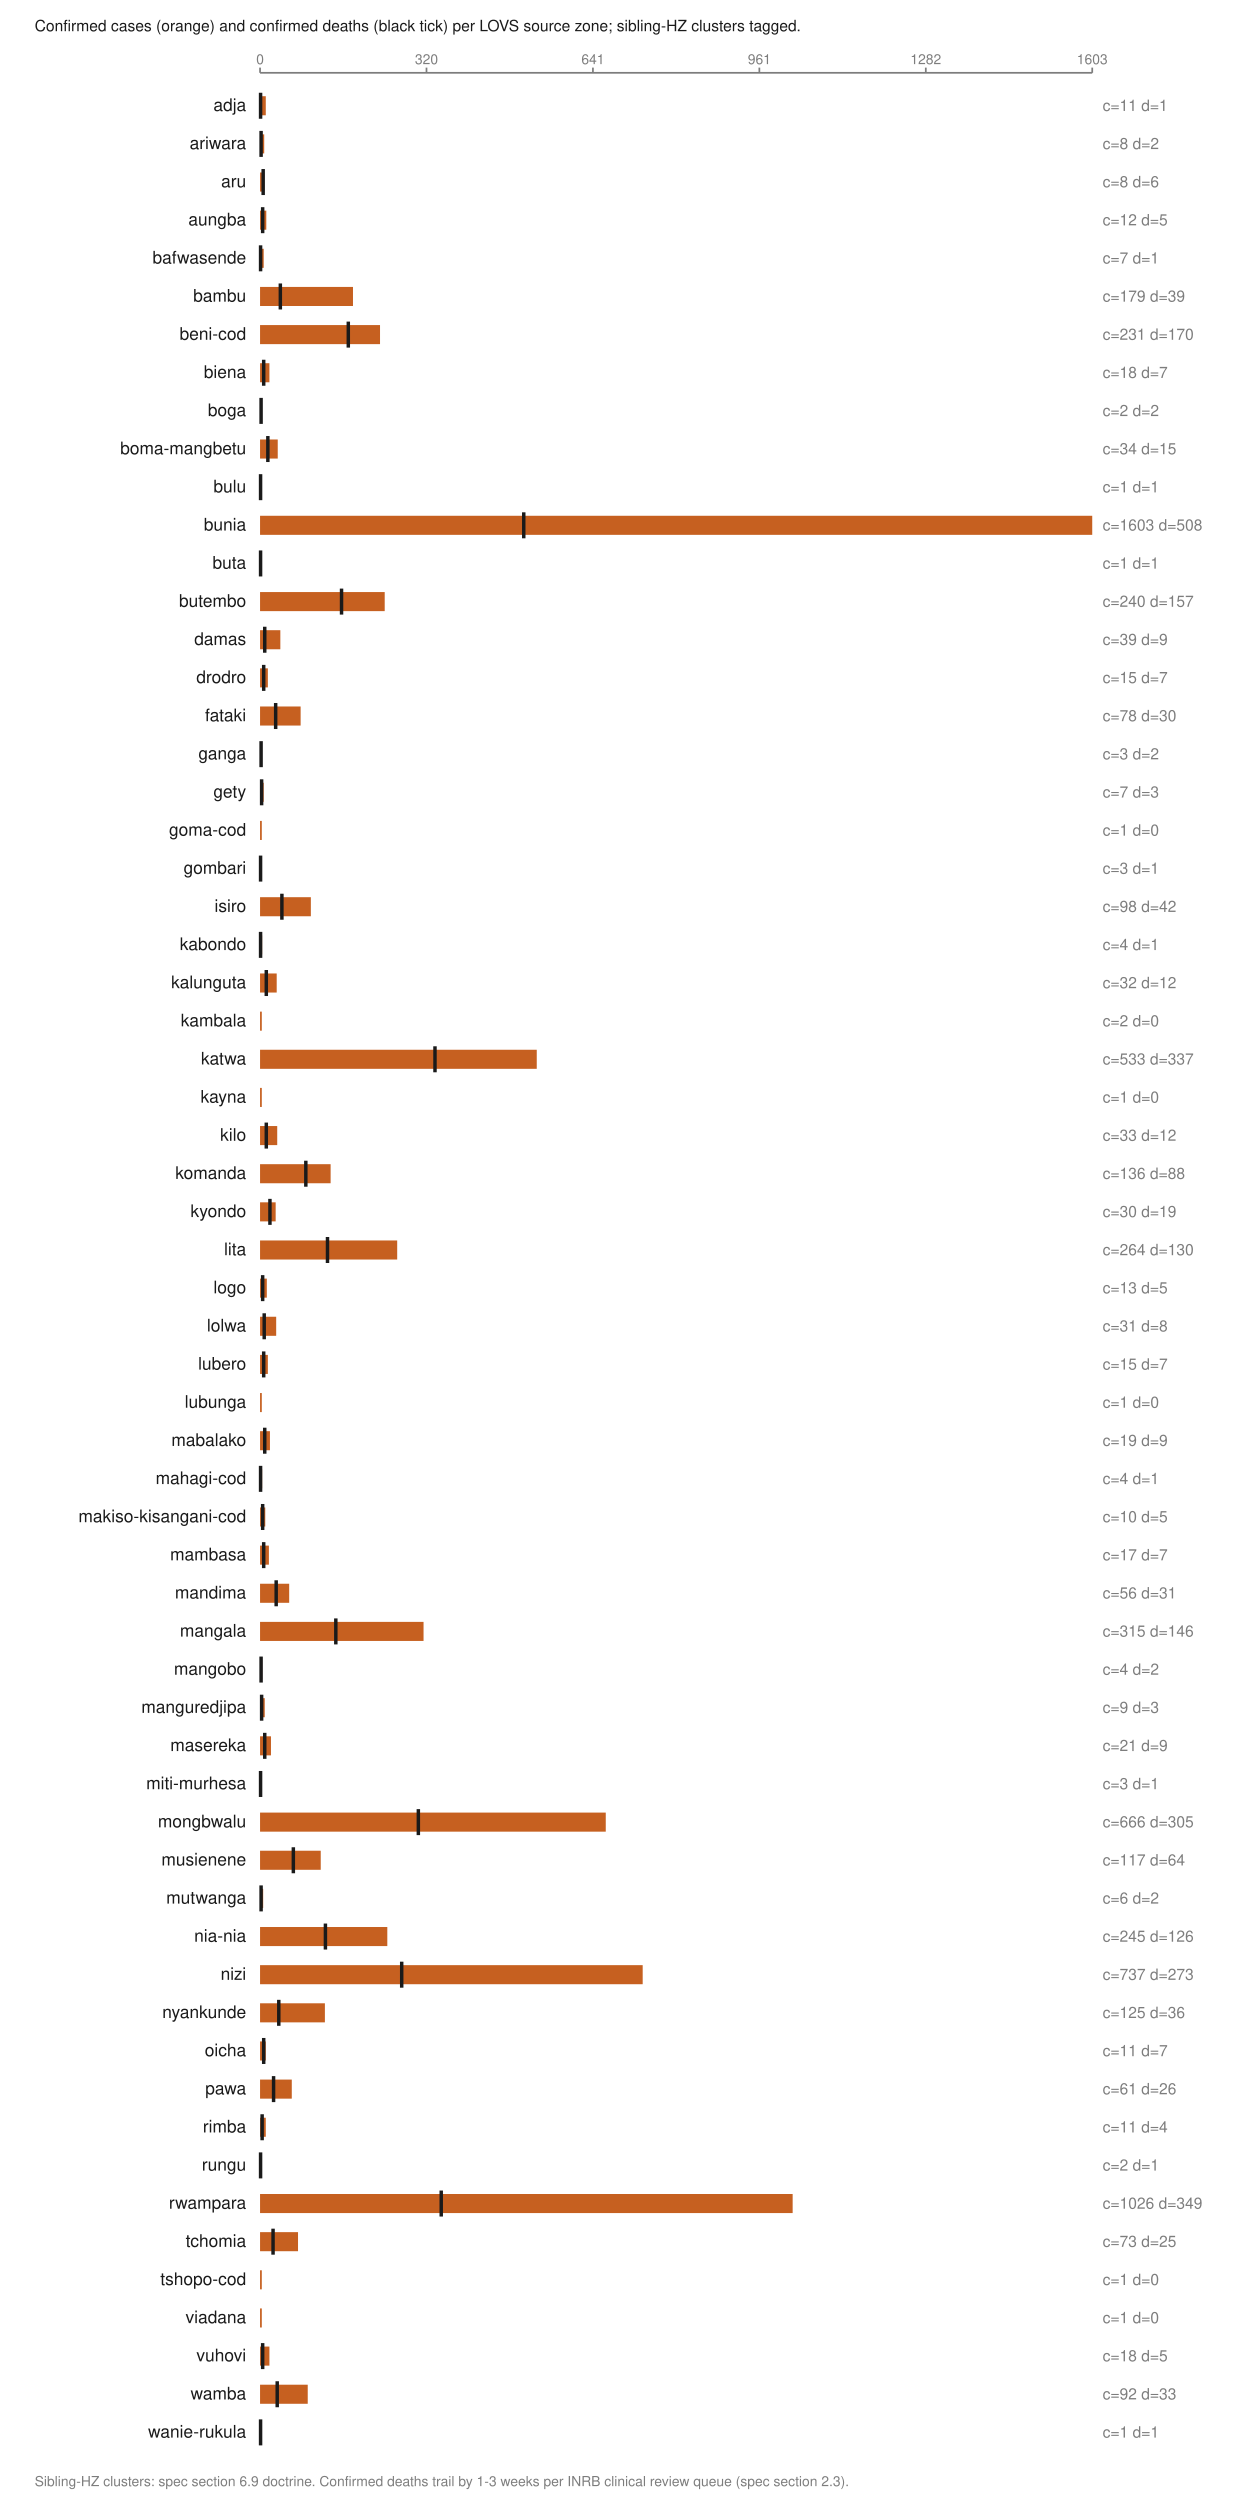
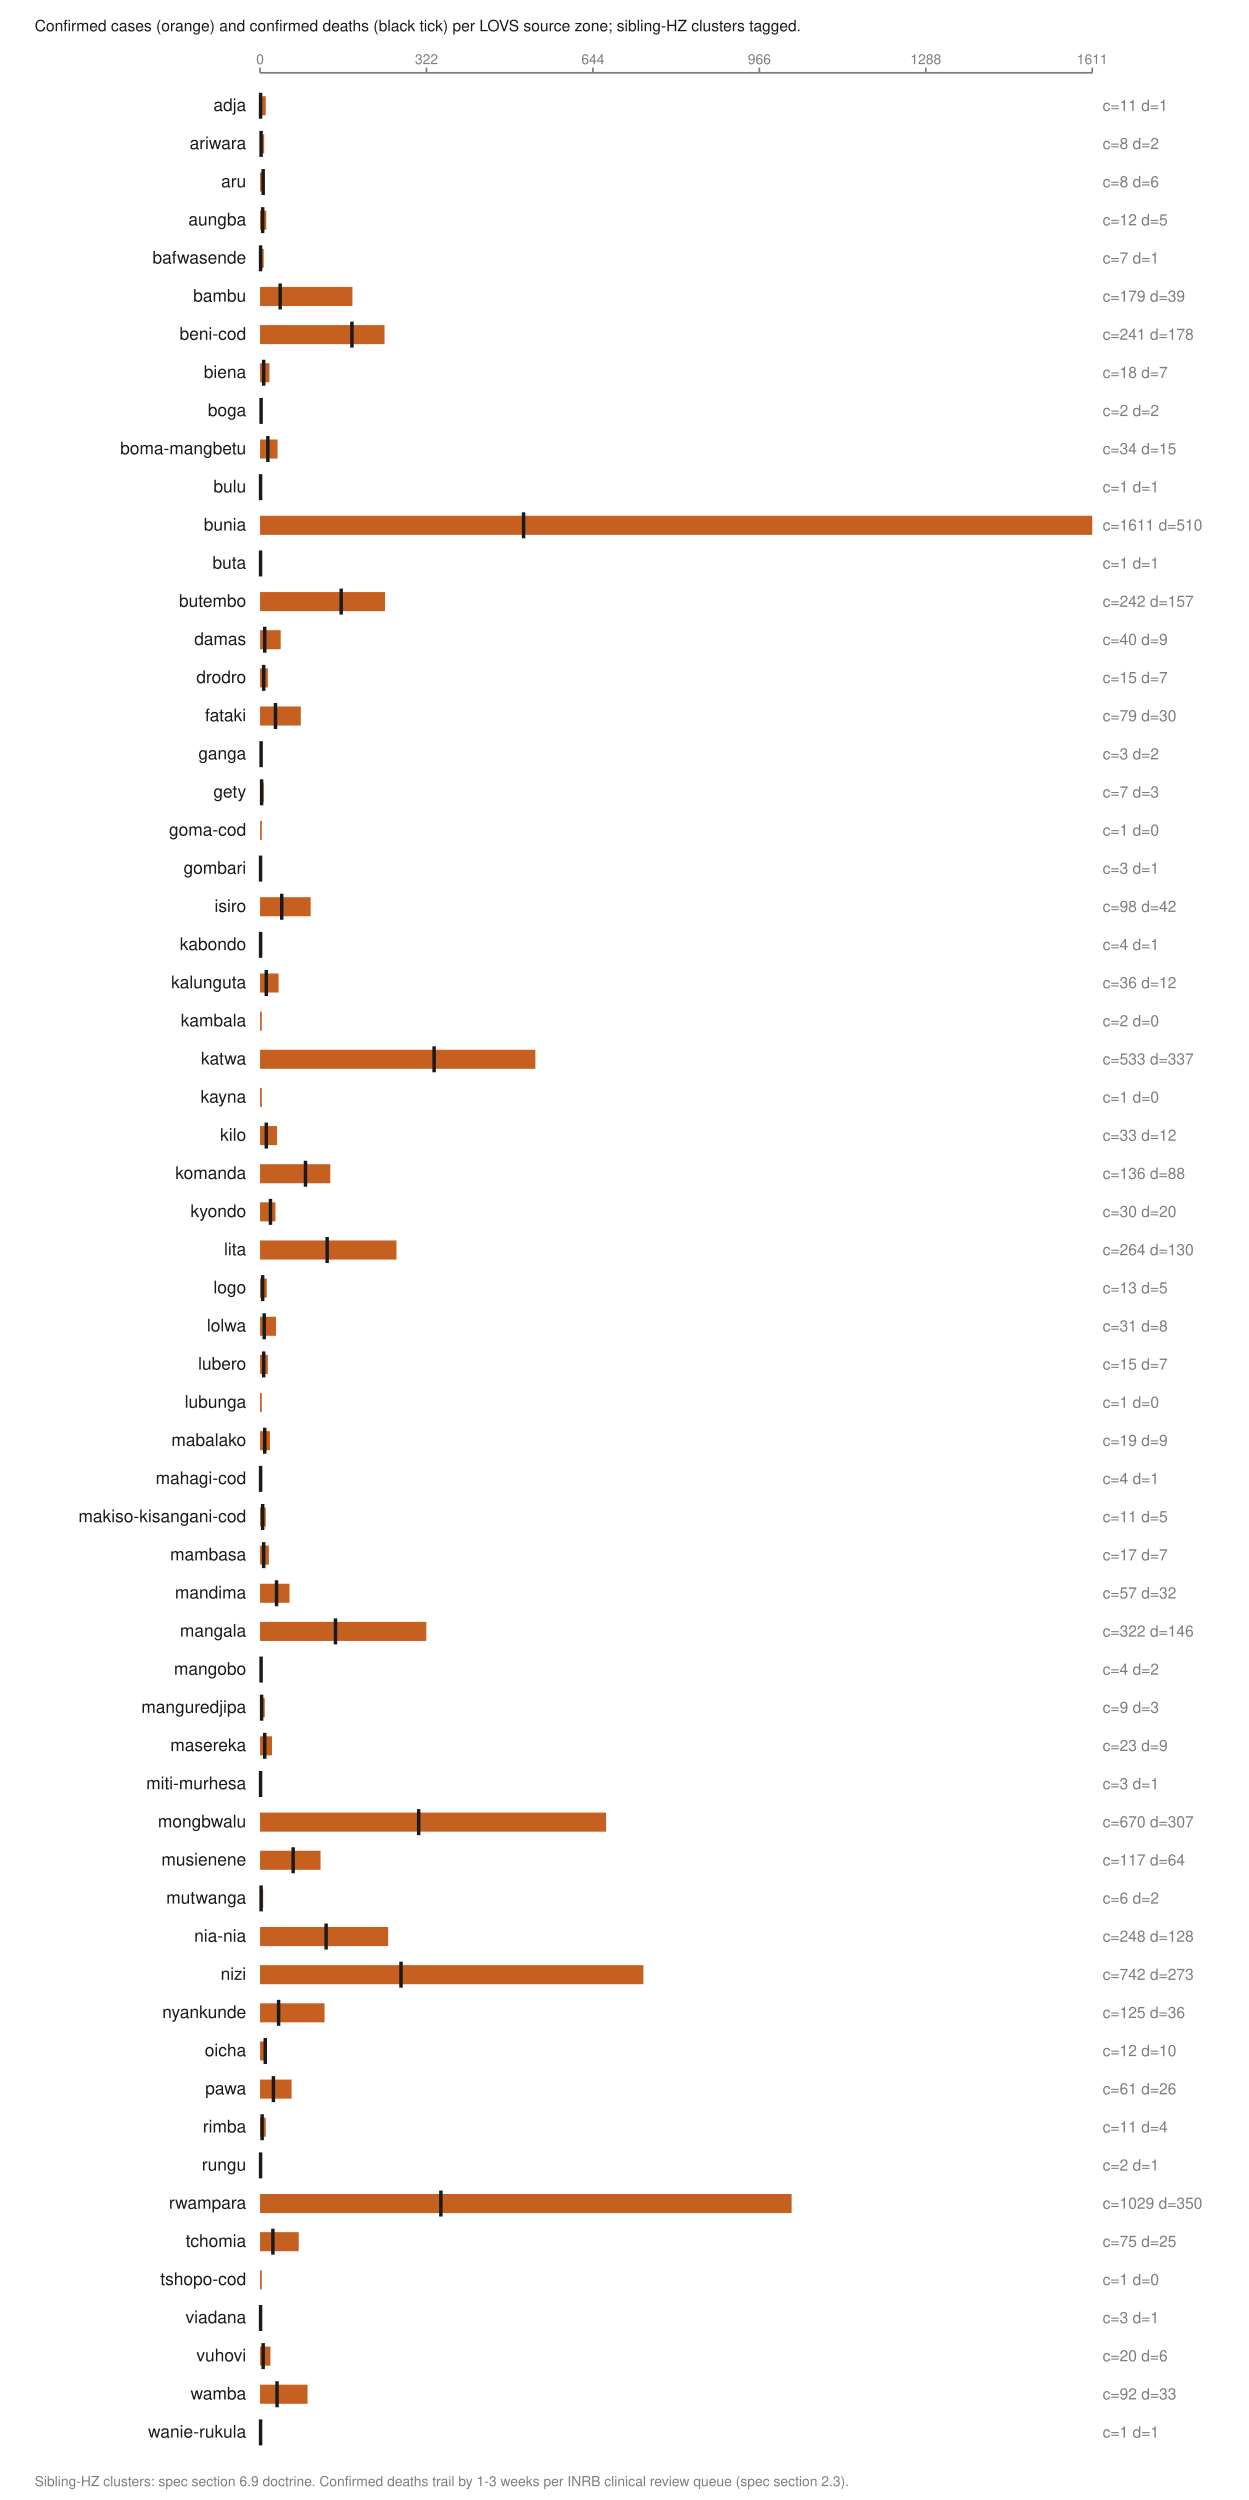
<svg xmlns="http://www.w3.org/2000/svg" viewBox="0 0 720 1442" width="720" height="1442" role="img" aria-labelledby="t">
  <text x="20.0" y="18.0" font-family="Helvetica,Arial,sans-serif" font-size="9" fill="#1a1a1a" font-weight="normal" text-anchor="start">Confirmed cases (orange) and confirmed deaths (black tick) per LOVS source zone; sibling-HZ clusters tagged.</text>
  <line x1="150.0" y1="42.0" x2="630.0" y2="42.0" stroke="#7d7d7d" stroke-width="1" />
  <line x1="150.0" y1="39.0" x2="150.0" y2="42.0" stroke="#7d7d7d" stroke-width="1" />
  <text x="150.0" y="37.0" font-family="Helvetica,Arial,sans-serif" font-size="8" fill="#7d7d7d" font-weight="normal" text-anchor="middle">0</text>
  <line x1="246.0" y1="39.0" x2="246.0" y2="42.0" stroke="#7d7d7d" stroke-width="1" />
-   <text x="246.0" y="37.0" font-family="Helvetica,Arial,sans-serif" font-size="8" fill="#7d7d7d" font-weight="normal" text-anchor="middle">320</text>
+   <text x="246.0" y="37.0" font-family="Helvetica,Arial,sans-serif" font-size="8" fill="#7d7d7d" font-weight="normal" text-anchor="middle">322</text>
  <line x1="342.0" y1="39.0" x2="342.0" y2="42.0" stroke="#7d7d7d" stroke-width="1" />
-   <text x="342.0" y="37.0" font-family="Helvetica,Arial,sans-serif" font-size="8" fill="#7d7d7d" font-weight="normal" text-anchor="middle">641</text>
+   <text x="342.0" y="37.0" font-family="Helvetica,Arial,sans-serif" font-size="8" fill="#7d7d7d" font-weight="normal" text-anchor="middle">644</text>
  <line x1="438.0" y1="39.0" x2="438.0" y2="42.0" stroke="#7d7d7d" stroke-width="1" />
-   <text x="438.0" y="37.0" font-family="Helvetica,Arial,sans-serif" font-size="8" fill="#7d7d7d" font-weight="normal" text-anchor="middle">961</text>
+   <text x="438.0" y="37.0" font-family="Helvetica,Arial,sans-serif" font-size="8" fill="#7d7d7d" font-weight="normal" text-anchor="middle">966</text>
  <line x1="534.0" y1="39.0" x2="534.0" y2="42.0" stroke="#7d7d7d" stroke-width="1" />
-   <text x="534.0" y="37.0" font-family="Helvetica,Arial,sans-serif" font-size="8" fill="#7d7d7d" font-weight="normal" text-anchor="middle">1282</text>
+   <text x="534.0" y="37.0" font-family="Helvetica,Arial,sans-serif" font-size="8" fill="#7d7d7d" font-weight="normal" text-anchor="middle">1288</text>
  <line x1="630.0" y1="39.0" x2="630.0" y2="42.0" stroke="#7d7d7d" stroke-width="1" />
-   <text x="630.0" y="37.0" font-family="Helvetica,Arial,sans-serif" font-size="8" fill="#7d7d7d" font-weight="normal" text-anchor="middle">1603</text>
+   <text x="630.0" y="37.0" font-family="Helvetica,Arial,sans-serif" font-size="8" fill="#7d7d7d" font-weight="normal" text-anchor="middle">1611</text>
  <text x="142.0" y="64.0" font-family="Helvetica,Arial,sans-serif" font-size="10" fill="#1a1a1a" font-weight="normal" text-anchor="end">adja</text>
  <rect x="150.0" y="55.5" width="3.3" height="11.0" fill="#c66020" />
  <line x1="150.3" y1="53.5" x2="150.3" y2="68.5" stroke="#1a1a1a" stroke-width="2" />
  <text x="636.0" y="64.0" font-family="Helvetica,Arial,sans-serif" font-size="9" fill="#7d7d7d" font-weight="normal" text-anchor="start">c=11 d=1</text>
  <text x="142.0" y="86.0" font-family="Helvetica,Arial,sans-serif" font-size="10" fill="#1a1a1a" font-weight="normal" text-anchor="end">ariwara</text>
  <rect x="150.0" y="77.5" width="2.4" height="11.0" fill="#c66020" />
  <line x1="150.6" y1="75.5" x2="150.6" y2="90.5" stroke="#1a1a1a" stroke-width="2" />
  <text x="636.0" y="86.0" font-family="Helvetica,Arial,sans-serif" font-size="9" fill="#7d7d7d" font-weight="normal" text-anchor="start">c=8 d=2</text>
  <text x="142.0" y="108.0" font-family="Helvetica,Arial,sans-serif" font-size="10" fill="#1a1a1a" font-weight="normal" text-anchor="end">aru</text>
  <rect x="150.0" y="99.5" width="2.4" height="11.0" fill="#c66020" />
  <line x1="151.8" y1="97.5" x2="151.8" y2="112.5" stroke="#1a1a1a" stroke-width="2" />
  <text x="636.0" y="108.0" font-family="Helvetica,Arial,sans-serif" font-size="9" fill="#7d7d7d" font-weight="normal" text-anchor="start">c=8 d=6</text>
  <text x="142.0" y="130.0" font-family="Helvetica,Arial,sans-serif" font-size="10" fill="#1a1a1a" font-weight="normal" text-anchor="end">aungba</text>
  <rect x="150.0" y="121.5" width="3.6" height="11.0" fill="#c66020" />
  <line x1="151.5" y1="119.5" x2="151.5" y2="134.5" stroke="#1a1a1a" stroke-width="2" />
  <text x="636.0" y="130.0" font-family="Helvetica,Arial,sans-serif" font-size="9" fill="#7d7d7d" font-weight="normal" text-anchor="start">c=12 d=5</text>
  <text x="142.0" y="152.0" font-family="Helvetica,Arial,sans-serif" font-size="10" fill="#1a1a1a" font-weight="normal" text-anchor="end">bafwasende</text>
  <rect x="150.0" y="143.5" width="2.1" height="11.0" fill="#c66020" />
  <line x1="150.3" y1="141.5" x2="150.3" y2="156.5" stroke="#1a1a1a" stroke-width="2" />
  <text x="636.0" y="152.0" font-family="Helvetica,Arial,sans-serif" font-size="9" fill="#7d7d7d" font-weight="normal" text-anchor="start">c=7 d=1</text>
  <text x="142.0" y="174.0" font-family="Helvetica,Arial,sans-serif" font-size="10" fill="#1a1a1a" font-weight="normal" text-anchor="end">bambu</text>
-   <rect x="150.0" y="165.5" width="53.6" height="11.0" fill="#c66020" />
-   <line x1="161.7" y1="163.5" x2="161.7" y2="178.5" stroke="#1a1a1a" stroke-width="2" />
+   <rect x="150.0" y="165.5" width="53.3" height="11.0" fill="#c66020" />
+   <line x1="161.6" y1="163.5" x2="161.6" y2="178.5" stroke="#1a1a1a" stroke-width="2" />
  <text x="636.0" y="174.0" font-family="Helvetica,Arial,sans-serif" font-size="9" fill="#7d7d7d" font-weight="normal" text-anchor="start">c=179 d=39</text>
  <text x="142.0" y="196.0" font-family="Helvetica,Arial,sans-serif" font-size="10" fill="#1a1a1a" font-weight="normal" text-anchor="end">beni-cod</text>
-   <rect x="150.0" y="187.5" width="69.2" height="11.0" fill="#c66020" />
-   <line x1="200.9" y1="185.5" x2="200.9" y2="200.5" stroke="#1a1a1a" stroke-width="2" />
-   <text x="636.0" y="196.0" font-family="Helvetica,Arial,sans-serif" font-size="9" fill="#7d7d7d" font-weight="normal" text-anchor="start">c=231 d=170</text>
+   <rect x="150.0" y="187.5" width="71.8" height="11.0" fill="#c66020" />
+   <line x1="203.0" y1="185.5" x2="203.0" y2="200.5" stroke="#1a1a1a" stroke-width="2" />
+   <text x="636.0" y="196.0" font-family="Helvetica,Arial,sans-serif" font-size="9" fill="#7d7d7d" font-weight="normal" text-anchor="start">c=241 d=178</text>
  <text x="142.0" y="218.0" font-family="Helvetica,Arial,sans-serif" font-size="10" fill="#1a1a1a" font-weight="normal" text-anchor="end">biena</text>
  <rect x="150.0" y="209.5" width="5.4" height="11.0" fill="#c66020" />
  <line x1="152.1" y1="207.5" x2="152.1" y2="222.5" stroke="#1a1a1a" stroke-width="2" />
  <text x="636.0" y="218.0" font-family="Helvetica,Arial,sans-serif" font-size="9" fill="#7d7d7d" font-weight="normal" text-anchor="start">c=18 d=7</text>
  <text x="142.0" y="240.0" font-family="Helvetica,Arial,sans-serif" font-size="10" fill="#1a1a1a" font-weight="normal" text-anchor="end">boga</text>
  <rect x="150.0" y="231.5" width="1.0" height="11.0" fill="#c66020" />
  <line x1="150.6" y1="229.5" x2="150.6" y2="244.5" stroke="#1a1a1a" stroke-width="2" />
  <text x="636.0" y="240.0" font-family="Helvetica,Arial,sans-serif" font-size="9" fill="#7d7d7d" font-weight="normal" text-anchor="start">c=2 d=2</text>
  <text x="142.0" y="262.0" font-family="Helvetica,Arial,sans-serif" font-size="10" fill="#1a1a1a" font-weight="normal" text-anchor="end">boma-mangbetu</text>
-   <rect x="150.0" y="253.5" width="10.2" height="11.0" fill="#c66020" />
+   <rect x="150.0" y="253.5" width="10.1" height="11.0" fill="#c66020" />
  <line x1="154.5" y1="251.5" x2="154.5" y2="266.5" stroke="#1a1a1a" stroke-width="2" />
  <text x="636.0" y="262.0" font-family="Helvetica,Arial,sans-serif" font-size="9" fill="#7d7d7d" font-weight="normal" text-anchor="start">c=34 d=15</text>
  <text x="142.0" y="284.0" font-family="Helvetica,Arial,sans-serif" font-size="10" fill="#1a1a1a" font-weight="normal" text-anchor="end">bulu</text>
  <rect x="150.0" y="275.5" width="1.0" height="11.0" fill="#c66020" />
  <line x1="150.3" y1="273.5" x2="150.3" y2="288.5" stroke="#1a1a1a" stroke-width="2" />
  <text x="636.0" y="284.0" font-family="Helvetica,Arial,sans-serif" font-size="9" fill="#7d7d7d" font-weight="normal" text-anchor="start">c=1 d=1</text>
  <text x="142.0" y="306.0" font-family="Helvetica,Arial,sans-serif" font-size="10" fill="#1a1a1a" font-weight="normal" text-anchor="end">bunia</text>
  <rect x="150.0" y="297.5" width="480.0" height="11.0" fill="#c66020" />
-   <line x1="302.1" y1="295.5" x2="302.1" y2="310.5" stroke="#1a1a1a" stroke-width="2" />
-   <text x="636.0" y="306.0" font-family="Helvetica,Arial,sans-serif" font-size="9" fill="#7d7d7d" font-weight="normal" text-anchor="start">c=1603 d=508</text>
+   <line x1="302.0" y1="295.5" x2="302.0" y2="310.5" stroke="#1a1a1a" stroke-width="2" />
+   <text x="636.0" y="306.0" font-family="Helvetica,Arial,sans-serif" font-size="9" fill="#7d7d7d" font-weight="normal" text-anchor="start">c=1611 d=510</text>
  <text x="142.0" y="328.0" font-family="Helvetica,Arial,sans-serif" font-size="10" fill="#1a1a1a" font-weight="normal" text-anchor="end">buta</text>
  <rect x="150.0" y="319.5" width="1.0" height="11.0" fill="#c66020" />
  <line x1="150.3" y1="317.5" x2="150.3" y2="332.5" stroke="#1a1a1a" stroke-width="2" />
  <text x="636.0" y="328.0" font-family="Helvetica,Arial,sans-serif" font-size="9" fill="#7d7d7d" font-weight="normal" text-anchor="start">c=1 d=1</text>
  <text x="142.0" y="350.0" font-family="Helvetica,Arial,sans-serif" font-size="10" fill="#1a1a1a" font-weight="normal" text-anchor="end">butembo</text>
-   <rect x="150.0" y="341.5" width="71.9" height="11.0" fill="#c66020" />
-   <line x1="197.0" y1="339.5" x2="197.0" y2="354.5" stroke="#1a1a1a" stroke-width="2" />
-   <text x="636.0" y="350.0" font-family="Helvetica,Arial,sans-serif" font-size="9" fill="#7d7d7d" font-weight="normal" text-anchor="start">c=240 d=157</text>
+   <rect x="150.0" y="341.5" width="72.1" height="11.0" fill="#c66020" />
+   <line x1="196.8" y1="339.5" x2="196.8" y2="354.5" stroke="#1a1a1a" stroke-width="2" />
+   <text x="636.0" y="350.0" font-family="Helvetica,Arial,sans-serif" font-size="9" fill="#7d7d7d" font-weight="normal" text-anchor="start">c=242 d=157</text>
  <text x="142.0" y="372.0" font-family="Helvetica,Arial,sans-serif" font-size="10" fill="#1a1a1a" font-weight="normal" text-anchor="end">damas</text>
-   <rect x="150.0" y="363.5" width="11.7" height="11.0" fill="#c66020" />
+   <rect x="150.0" y="363.5" width="11.9" height="11.0" fill="#c66020" />
  <line x1="152.7" y1="361.5" x2="152.7" y2="376.5" stroke="#1a1a1a" stroke-width="2" />
-   <text x="636.0" y="372.0" font-family="Helvetica,Arial,sans-serif" font-size="9" fill="#7d7d7d" font-weight="normal" text-anchor="start">c=39 d=9</text>
+   <text x="636.0" y="372.0" font-family="Helvetica,Arial,sans-serif" font-size="9" fill="#7d7d7d" font-weight="normal" text-anchor="start">c=40 d=9</text>
  <text x="142.0" y="394.0" font-family="Helvetica,Arial,sans-serif" font-size="10" fill="#1a1a1a" font-weight="normal" text-anchor="end">drodro</text>
  <rect x="150.0" y="385.5" width="4.5" height="11.0" fill="#c66020" />
  <line x1="152.1" y1="383.5" x2="152.1" y2="398.5" stroke="#1a1a1a" stroke-width="2" />
  <text x="636.0" y="394.0" font-family="Helvetica,Arial,sans-serif" font-size="9" fill="#7d7d7d" font-weight="normal" text-anchor="start">c=15 d=7</text>
  <text x="142.0" y="416.0" font-family="Helvetica,Arial,sans-serif" font-size="10" fill="#1a1a1a" font-weight="normal" text-anchor="end">fataki</text>
-   <rect x="150.0" y="407.5" width="23.4" height="11.0" fill="#c66020" />
-   <line x1="159.0" y1="405.5" x2="159.0" y2="420.5" stroke="#1a1a1a" stroke-width="2" />
-   <text x="636.0" y="416.0" font-family="Helvetica,Arial,sans-serif" font-size="9" fill="#7d7d7d" font-weight="normal" text-anchor="start">c=78 d=30</text>
+   <rect x="150.0" y="407.5" width="23.5" height="11.0" fill="#c66020" />
+   <line x1="158.9" y1="405.5" x2="158.9" y2="420.5" stroke="#1a1a1a" stroke-width="2" />
+   <text x="636.0" y="416.0" font-family="Helvetica,Arial,sans-serif" font-size="9" fill="#7d7d7d" font-weight="normal" text-anchor="start">c=79 d=30</text>
  <text x="142.0" y="438.0" font-family="Helvetica,Arial,sans-serif" font-size="10" fill="#1a1a1a" font-weight="normal" text-anchor="end">ganga</text>
  <rect x="150.0" y="429.5" width="1.0" height="11.0" fill="#c66020" />
  <line x1="150.6" y1="427.5" x2="150.6" y2="442.5" stroke="#1a1a1a" stroke-width="2" />
  <text x="636.0" y="438.0" font-family="Helvetica,Arial,sans-serif" font-size="9" fill="#7d7d7d" font-weight="normal" text-anchor="start">c=3 d=2</text>
  <text x="142.0" y="460.0" font-family="Helvetica,Arial,sans-serif" font-size="10" fill="#1a1a1a" font-weight="normal" text-anchor="end">gety</text>
  <rect x="150.0" y="451.5" width="2.1" height="11.0" fill="#c66020" />
  <line x1="150.9" y1="449.5" x2="150.9" y2="464.5" stroke="#1a1a1a" stroke-width="2" />
  <text x="636.0" y="460.0" font-family="Helvetica,Arial,sans-serif" font-size="9" fill="#7d7d7d" font-weight="normal" text-anchor="start">c=7 d=3</text>
  <text x="142.0" y="482.0" font-family="Helvetica,Arial,sans-serif" font-size="10" fill="#1a1a1a" font-weight="normal" text-anchor="end">goma-cod</text>
  <rect x="150.0" y="473.5" width="1.0" height="11.0" fill="#c66020" />
  <text x="636.0" y="482.0" font-family="Helvetica,Arial,sans-serif" font-size="9" fill="#7d7d7d" font-weight="normal" text-anchor="start">c=1 d=0</text>
  <text x="142.0" y="504.0" font-family="Helvetica,Arial,sans-serif" font-size="10" fill="#1a1a1a" font-weight="normal" text-anchor="end">gombari</text>
  <rect x="150.0" y="495.5" width="1.0" height="11.0" fill="#c66020" />
  <line x1="150.3" y1="493.5" x2="150.3" y2="508.5" stroke="#1a1a1a" stroke-width="2" />
  <text x="636.0" y="504.0" font-family="Helvetica,Arial,sans-serif" font-size="9" fill="#7d7d7d" font-weight="normal" text-anchor="start">c=3 d=1</text>
  <text x="142.0" y="526.0" font-family="Helvetica,Arial,sans-serif" font-size="10" fill="#1a1a1a" font-weight="normal" text-anchor="end">isiro</text>
-   <rect x="150.0" y="517.5" width="29.3" height="11.0" fill="#c66020" />
-   <line x1="162.6" y1="515.5" x2="162.6" y2="530.5" stroke="#1a1a1a" stroke-width="2" />
+   <rect x="150.0" y="517.5" width="29.2" height="11.0" fill="#c66020" />
+   <line x1="162.5" y1="515.5" x2="162.5" y2="530.5" stroke="#1a1a1a" stroke-width="2" />
  <text x="636.0" y="526.0" font-family="Helvetica,Arial,sans-serif" font-size="9" fill="#7d7d7d" font-weight="normal" text-anchor="start">c=98 d=42</text>
  <text x="142.0" y="548.0" font-family="Helvetica,Arial,sans-serif" font-size="10" fill="#1a1a1a" font-weight="normal" text-anchor="end">kabondo</text>
  <rect x="150.0" y="539.5" width="1.2" height="11.0" fill="#c66020" />
  <line x1="150.3" y1="537.5" x2="150.3" y2="552.5" stroke="#1a1a1a" stroke-width="2" />
  <text x="636.0" y="548.0" font-family="Helvetica,Arial,sans-serif" font-size="9" fill="#7d7d7d" font-weight="normal" text-anchor="start">c=4 d=1</text>
  <text x="142.0" y="570.0" font-family="Helvetica,Arial,sans-serif" font-size="10" fill="#1a1a1a" font-weight="normal" text-anchor="end">kalunguta</text>
-   <rect x="150.0" y="561.5" width="9.6" height="11.0" fill="#c66020" />
+   <rect x="150.0" y="561.5" width="10.7" height="11.0" fill="#c66020" />
  <line x1="153.6" y1="559.5" x2="153.6" y2="574.5" stroke="#1a1a1a" stroke-width="2" />
-   <text x="636.0" y="570.0" font-family="Helvetica,Arial,sans-serif" font-size="9" fill="#7d7d7d" font-weight="normal" text-anchor="start">c=32 d=12</text>
+   <text x="636.0" y="570.0" font-family="Helvetica,Arial,sans-serif" font-size="9" fill="#7d7d7d" font-weight="normal" text-anchor="start">c=36 d=12</text>
  <text x="142.0" y="592.0" font-family="Helvetica,Arial,sans-serif" font-size="10" fill="#1a1a1a" font-weight="normal" text-anchor="end">kambala</text>
  <rect x="150.0" y="583.5" width="1.0" height="11.0" fill="#c66020" />
  <text x="636.0" y="592.0" font-family="Helvetica,Arial,sans-serif" font-size="9" fill="#7d7d7d" font-weight="normal" text-anchor="start">c=2 d=0</text>
  <text x="142.0" y="614.0" font-family="Helvetica,Arial,sans-serif" font-size="10" fill="#1a1a1a" font-weight="normal" text-anchor="end">katwa</text>
-   <rect x="150.0" y="605.5" width="159.6" height="11.0" fill="#c66020" />
-   <line x1="250.9" y1="603.5" x2="250.9" y2="618.5" stroke="#1a1a1a" stroke-width="2" />
+   <rect x="150.0" y="605.5" width="158.8" height="11.0" fill="#c66020" />
+   <line x1="250.4" y1="603.5" x2="250.4" y2="618.5" stroke="#1a1a1a" stroke-width="2" />
  <text x="636.0" y="614.0" font-family="Helvetica,Arial,sans-serif" font-size="9" fill="#7d7d7d" font-weight="normal" text-anchor="start">c=533 d=337</text>
  <text x="142.0" y="636.0" font-family="Helvetica,Arial,sans-serif" font-size="10" fill="#1a1a1a" font-weight="normal" text-anchor="end">kayna</text>
  <rect x="150.0" y="627.5" width="1.0" height="11.0" fill="#c66020" />
  <text x="636.0" y="636.0" font-family="Helvetica,Arial,sans-serif" font-size="9" fill="#7d7d7d" font-weight="normal" text-anchor="start">c=1 d=0</text>
  <text x="142.0" y="658.0" font-family="Helvetica,Arial,sans-serif" font-size="10" fill="#1a1a1a" font-weight="normal" text-anchor="end">kilo</text>
-   <rect x="150.0" y="649.5" width="9.9" height="11.0" fill="#c66020" />
+   <rect x="150.0" y="649.5" width="9.8" height="11.0" fill="#c66020" />
  <line x1="153.6" y1="647.5" x2="153.6" y2="662.5" stroke="#1a1a1a" stroke-width="2" />
  <text x="636.0" y="658.0" font-family="Helvetica,Arial,sans-serif" font-size="9" fill="#7d7d7d" font-weight="normal" text-anchor="start">c=33 d=12</text>
  <text x="142.0" y="680.0" font-family="Helvetica,Arial,sans-serif" font-size="10" fill="#1a1a1a" font-weight="normal" text-anchor="end">komanda</text>
-   <rect x="150.0" y="671.5" width="40.7" height="11.0" fill="#c66020" />
-   <line x1="176.4" y1="669.5" x2="176.4" y2="684.5" stroke="#1a1a1a" stroke-width="2" />
+   <rect x="150.0" y="671.5" width="40.5" height="11.0" fill="#c66020" />
+   <line x1="176.2" y1="669.5" x2="176.2" y2="684.5" stroke="#1a1a1a" stroke-width="2" />
  <text x="636.0" y="680.0" font-family="Helvetica,Arial,sans-serif" font-size="9" fill="#7d7d7d" font-weight="normal" text-anchor="start">c=136 d=88</text>
  <text x="142.0" y="702.0" font-family="Helvetica,Arial,sans-serif" font-size="10" fill="#1a1a1a" font-weight="normal" text-anchor="end">kyondo</text>
-   <rect x="150.0" y="693.5" width="9.0" height="11.0" fill="#c66020" />
-   <line x1="155.7" y1="691.5" x2="155.7" y2="706.5" stroke="#1a1a1a" stroke-width="2" />
-   <text x="636.0" y="702.0" font-family="Helvetica,Arial,sans-serif" font-size="9" fill="#7d7d7d" font-weight="normal" text-anchor="start">c=30 d=19</text>
+   <rect x="150.0" y="693.5" width="8.9" height="11.0" fill="#c66020" />
+   <line x1="156.0" y1="691.5" x2="156.0" y2="706.5" stroke="#1a1a1a" stroke-width="2" />
+   <text x="636.0" y="702.0" font-family="Helvetica,Arial,sans-serif" font-size="9" fill="#7d7d7d" font-weight="normal" text-anchor="start">c=30 d=20</text>
  <text x="142.0" y="724.0" font-family="Helvetica,Arial,sans-serif" font-size="10" fill="#1a1a1a" font-weight="normal" text-anchor="end">lita</text>
-   <rect x="150.0" y="715.5" width="79.1" height="11.0" fill="#c66020" />
-   <line x1="188.9" y1="713.5" x2="188.9" y2="728.5" stroke="#1a1a1a" stroke-width="2" />
+   <rect x="150.0" y="715.5" width="78.7" height="11.0" fill="#c66020" />
+   <line x1="188.7" y1="713.5" x2="188.7" y2="728.5" stroke="#1a1a1a" stroke-width="2" />
  <text x="636.0" y="724.0" font-family="Helvetica,Arial,sans-serif" font-size="9" fill="#7d7d7d" font-weight="normal" text-anchor="start">c=264 d=130</text>
  <text x="142.0" y="746.0" font-family="Helvetica,Arial,sans-serif" font-size="10" fill="#1a1a1a" font-weight="normal" text-anchor="end">logo</text>
  <rect x="150.0" y="737.5" width="3.9" height="11.0" fill="#c66020" />
  <line x1="151.5" y1="735.5" x2="151.5" y2="750.5" stroke="#1a1a1a" stroke-width="2" />
  <text x="636.0" y="746.0" font-family="Helvetica,Arial,sans-serif" font-size="9" fill="#7d7d7d" font-weight="normal" text-anchor="start">c=13 d=5</text>
  <text x="142.0" y="768.0" font-family="Helvetica,Arial,sans-serif" font-size="10" fill="#1a1a1a" font-weight="normal" text-anchor="end">lolwa</text>
-   <rect x="150.0" y="759.5" width="9.3" height="11.0" fill="#c66020" />
+   <rect x="150.0" y="759.5" width="9.2" height="11.0" fill="#c66020" />
  <line x1="152.4" y1="757.5" x2="152.4" y2="772.5" stroke="#1a1a1a" stroke-width="2" />
  <text x="636.0" y="768.0" font-family="Helvetica,Arial,sans-serif" font-size="9" fill="#7d7d7d" font-weight="normal" text-anchor="start">c=31 d=8</text>
  <text x="142.0" y="790.0" font-family="Helvetica,Arial,sans-serif" font-size="10" fill="#1a1a1a" font-weight="normal" text-anchor="end">lubero</text>
  <rect x="150.0" y="781.5" width="4.5" height="11.0" fill="#c66020" />
  <line x1="152.1" y1="779.5" x2="152.1" y2="794.5" stroke="#1a1a1a" stroke-width="2" />
  <text x="636.0" y="790.0" font-family="Helvetica,Arial,sans-serif" font-size="9" fill="#7d7d7d" font-weight="normal" text-anchor="start">c=15 d=7</text>
  <text x="142.0" y="812.0" font-family="Helvetica,Arial,sans-serif" font-size="10" fill="#1a1a1a" font-weight="normal" text-anchor="end">lubunga</text>
  <rect x="150.0" y="803.5" width="1.0" height="11.0" fill="#c66020" />
  <text x="636.0" y="812.0" font-family="Helvetica,Arial,sans-serif" font-size="9" fill="#7d7d7d" font-weight="normal" text-anchor="start">c=1 d=0</text>
  <text x="142.0" y="834.0" font-family="Helvetica,Arial,sans-serif" font-size="10" fill="#1a1a1a" font-weight="normal" text-anchor="end">mabalako</text>
  <rect x="150.0" y="825.5" width="5.7" height="11.0" fill="#c66020" />
  <line x1="152.7" y1="823.5" x2="152.7" y2="838.5" stroke="#1a1a1a" stroke-width="2" />
  <text x="636.0" y="834.0" font-family="Helvetica,Arial,sans-serif" font-size="9" fill="#7d7d7d" font-weight="normal" text-anchor="start">c=19 d=9</text>
  <text x="142.0" y="856.0" font-family="Helvetica,Arial,sans-serif" font-size="10" fill="#1a1a1a" font-weight="normal" text-anchor="end">mahagi-cod</text>
  <rect x="150.0" y="847.5" width="1.2" height="11.0" fill="#c66020" />
  <line x1="150.3" y1="845.5" x2="150.3" y2="860.5" stroke="#1a1a1a" stroke-width="2" />
  <text x="636.0" y="856.0" font-family="Helvetica,Arial,sans-serif" font-size="9" fill="#7d7d7d" font-weight="normal" text-anchor="start">c=4 d=1</text>
  <text x="142.0" y="878.0" font-family="Helvetica,Arial,sans-serif" font-size="10" fill="#1a1a1a" font-weight="normal" text-anchor="end">makiso-kisangani-cod</text>
-   <rect x="150.0" y="869.5" width="3.0" height="11.0" fill="#c66020" />
+   <rect x="150.0" y="869.5" width="3.3" height="11.0" fill="#c66020" />
  <line x1="151.5" y1="867.5" x2="151.5" y2="882.5" stroke="#1a1a1a" stroke-width="2" />
-   <text x="636.0" y="878.0" font-family="Helvetica,Arial,sans-serif" font-size="9" fill="#7d7d7d" font-weight="normal" text-anchor="start">c=10 d=5</text>
+   <text x="636.0" y="878.0" font-family="Helvetica,Arial,sans-serif" font-size="9" fill="#7d7d7d" font-weight="normal" text-anchor="start">c=11 d=5</text>
  <text x="142.0" y="900.0" font-family="Helvetica,Arial,sans-serif" font-size="10" fill="#1a1a1a" font-weight="normal" text-anchor="end">mambasa</text>
  <rect x="150.0" y="891.5" width="5.1" height="11.0" fill="#c66020" />
  <line x1="152.1" y1="889.5" x2="152.1" y2="904.5" stroke="#1a1a1a" stroke-width="2" />
  <text x="636.0" y="900.0" font-family="Helvetica,Arial,sans-serif" font-size="9" fill="#7d7d7d" font-weight="normal" text-anchor="start">c=17 d=7</text>
  <text x="142.0" y="922.0" font-family="Helvetica,Arial,sans-serif" font-size="10" fill="#1a1a1a" font-weight="normal" text-anchor="end">mandima</text>
-   <rect x="150.0" y="913.5" width="16.8" height="11.0" fill="#c66020" />
-   <line x1="159.3" y1="911.5" x2="159.3" y2="926.5" stroke="#1a1a1a" stroke-width="2" />
-   <text x="636.0" y="922.0" font-family="Helvetica,Arial,sans-serif" font-size="9" fill="#7d7d7d" font-weight="normal" text-anchor="start">c=56 d=31</text>
+   <rect x="150.0" y="913.5" width="17.0" height="11.0" fill="#c66020" />
+   <line x1="159.5" y1="911.5" x2="159.5" y2="926.5" stroke="#1a1a1a" stroke-width="2" />
+   <text x="636.0" y="922.0" font-family="Helvetica,Arial,sans-serif" font-size="9" fill="#7d7d7d" font-weight="normal" text-anchor="start">c=57 d=32</text>
  <text x="142.0" y="944.0" font-family="Helvetica,Arial,sans-serif" font-size="10" fill="#1a1a1a" font-weight="normal" text-anchor="end">mangala</text>
-   <rect x="150.0" y="935.5" width="94.3" height="11.0" fill="#c66020" />
-   <line x1="193.7" y1="933.5" x2="193.7" y2="948.5" stroke="#1a1a1a" stroke-width="2" />
-   <text x="636.0" y="944.0" font-family="Helvetica,Arial,sans-serif" font-size="9" fill="#7d7d7d" font-weight="normal" text-anchor="start">c=315 d=146</text>
+   <rect x="150.0" y="935.5" width="95.9" height="11.0" fill="#c66020" />
+   <line x1="193.5" y1="933.5" x2="193.5" y2="948.5" stroke="#1a1a1a" stroke-width="2" />
+   <text x="636.0" y="944.0" font-family="Helvetica,Arial,sans-serif" font-size="9" fill="#7d7d7d" font-weight="normal" text-anchor="start">c=322 d=146</text>
  <text x="142.0" y="966.0" font-family="Helvetica,Arial,sans-serif" font-size="10" fill="#1a1a1a" font-weight="normal" text-anchor="end">mangobo</text>
  <rect x="150.0" y="957.5" width="1.2" height="11.0" fill="#c66020" />
  <line x1="150.6" y1="955.5" x2="150.6" y2="970.5" stroke="#1a1a1a" stroke-width="2" />
  <text x="636.0" y="966.0" font-family="Helvetica,Arial,sans-serif" font-size="9" fill="#7d7d7d" font-weight="normal" text-anchor="start">c=4 d=2</text>
  <text x="142.0" y="988.0" font-family="Helvetica,Arial,sans-serif" font-size="10" fill="#1a1a1a" font-weight="normal" text-anchor="end">manguredjipa</text>
  <rect x="150.0" y="979.5" width="2.7" height="11.0" fill="#c66020" />
  <line x1="150.9" y1="977.5" x2="150.9" y2="992.5" stroke="#1a1a1a" stroke-width="2" />
  <text x="636.0" y="988.0" font-family="Helvetica,Arial,sans-serif" font-size="9" fill="#7d7d7d" font-weight="normal" text-anchor="start">c=9 d=3</text>
  <text x="142.0" y="1010.0" font-family="Helvetica,Arial,sans-serif" font-size="10" fill="#1a1a1a" font-weight="normal" text-anchor="end">masereka</text>
-   <rect x="150.0" y="1001.5" width="6.3" height="11.0" fill="#c66020" />
+   <rect x="150.0" y="1001.5" width="6.9" height="11.0" fill="#c66020" />
  <line x1="152.7" y1="999.5" x2="152.7" y2="1014.5" stroke="#1a1a1a" stroke-width="2" />
-   <text x="636.0" y="1010.0" font-family="Helvetica,Arial,sans-serif" font-size="9" fill="#7d7d7d" font-weight="normal" text-anchor="start">c=21 d=9</text>
+   <text x="636.0" y="1010.0" font-family="Helvetica,Arial,sans-serif" font-size="9" fill="#7d7d7d" font-weight="normal" text-anchor="start">c=23 d=9</text>
  <text x="142.0" y="1032.0" font-family="Helvetica,Arial,sans-serif" font-size="10" fill="#1a1a1a" font-weight="normal" text-anchor="end">miti-murhesa</text>
  <rect x="150.0" y="1023.5" width="1.0" height="11.0" fill="#c66020" />
  <line x1="150.3" y1="1021.5" x2="150.3" y2="1036.5" stroke="#1a1a1a" stroke-width="2" />
  <text x="636.0" y="1032.0" font-family="Helvetica,Arial,sans-serif" font-size="9" fill="#7d7d7d" font-weight="normal" text-anchor="start">c=3 d=1</text>
  <text x="142.0" y="1054.0" font-family="Helvetica,Arial,sans-serif" font-size="10" fill="#1a1a1a" font-weight="normal" text-anchor="end">mongbwalu</text>
-   <rect x="150.0" y="1045.5" width="199.4" height="11.0" fill="#c66020" />
-   <line x1="241.3" y1="1043.5" x2="241.3" y2="1058.5" stroke="#1a1a1a" stroke-width="2" />
-   <text x="636.0" y="1054.0" font-family="Helvetica,Arial,sans-serif" font-size="9" fill="#7d7d7d" font-weight="normal" text-anchor="start">c=666 d=305</text>
+   <rect x="150.0" y="1045.5" width="199.6" height="11.0" fill="#c66020" />
+   <line x1="241.5" y1="1043.5" x2="241.5" y2="1058.5" stroke="#1a1a1a" stroke-width="2" />
+   <text x="636.0" y="1054.0" font-family="Helvetica,Arial,sans-serif" font-size="9" fill="#7d7d7d" font-weight="normal" text-anchor="start">c=670 d=307</text>
  <text x="142.0" y="1076.0" font-family="Helvetica,Arial,sans-serif" font-size="10" fill="#1a1a1a" font-weight="normal" text-anchor="end">musienene</text>
-   <rect x="150.0" y="1067.5" width="35.0" height="11.0" fill="#c66020" />
-   <line x1="169.2" y1="1065.5" x2="169.2" y2="1080.5" stroke="#1a1a1a" stroke-width="2" />
+   <rect x="150.0" y="1067.5" width="34.9" height="11.0" fill="#c66020" />
+   <line x1="169.1" y1="1065.5" x2="169.1" y2="1080.5" stroke="#1a1a1a" stroke-width="2" />
  <text x="636.0" y="1076.0" font-family="Helvetica,Arial,sans-serif" font-size="9" fill="#7d7d7d" font-weight="normal" text-anchor="start">c=117 d=64</text>
  <text x="142.0" y="1098.0" font-family="Helvetica,Arial,sans-serif" font-size="10" fill="#1a1a1a" font-weight="normal" text-anchor="end">mutwanga</text>
  <rect x="150.0" y="1089.5" width="1.8" height="11.0" fill="#c66020" />
  <line x1="150.6" y1="1087.5" x2="150.6" y2="1102.5" stroke="#1a1a1a" stroke-width="2" />
  <text x="636.0" y="1098.0" font-family="Helvetica,Arial,sans-serif" font-size="9" fill="#7d7d7d" font-weight="normal" text-anchor="start">c=6 d=2</text>
  <text x="142.0" y="1120.0" font-family="Helvetica,Arial,sans-serif" font-size="10" fill="#1a1a1a" font-weight="normal" text-anchor="end">nia-nia</text>
-   <rect x="150.0" y="1111.5" width="73.4" height="11.0" fill="#c66020" />
-   <line x1="187.7" y1="1109.5" x2="187.7" y2="1124.5" stroke="#1a1a1a" stroke-width="2" />
-   <text x="636.0" y="1120.0" font-family="Helvetica,Arial,sans-serif" font-size="9" fill="#7d7d7d" font-weight="normal" text-anchor="start">c=245 d=126</text>
+   <rect x="150.0" y="1111.5" width="73.9" height="11.0" fill="#c66020" />
+   <line x1="188.1" y1="1109.5" x2="188.1" y2="1124.5" stroke="#1a1a1a" stroke-width="2" />
+   <text x="636.0" y="1120.0" font-family="Helvetica,Arial,sans-serif" font-size="9" fill="#7d7d7d" font-weight="normal" text-anchor="start">c=248 d=128</text>
  <text x="142.0" y="1142.0" font-family="Helvetica,Arial,sans-serif" font-size="10" fill="#1a1a1a" font-weight="normal" text-anchor="end">nizi</text>
-   <rect x="150.0" y="1133.5" width="220.7" height="11.0" fill="#c66020" />
-   <line x1="231.7" y1="1131.5" x2="231.7" y2="1146.5" stroke="#1a1a1a" stroke-width="2" />
-   <text x="636.0" y="1142.0" font-family="Helvetica,Arial,sans-serif" font-size="9" fill="#7d7d7d" font-weight="normal" text-anchor="start">c=737 d=273</text>
+   <rect x="150.0" y="1133.5" width="221.1" height="11.0" fill="#c66020" />
+   <line x1="231.3" y1="1131.5" x2="231.3" y2="1146.5" stroke="#1a1a1a" stroke-width="2" />
+   <text x="636.0" y="1142.0" font-family="Helvetica,Arial,sans-serif" font-size="9" fill="#7d7d7d" font-weight="normal" text-anchor="start">c=742 d=273</text>
  <text x="142.0" y="1164.0" font-family="Helvetica,Arial,sans-serif" font-size="10" fill="#1a1a1a" font-weight="normal" text-anchor="end">nyankunde</text>
-   <rect x="150.0" y="1155.5" width="37.4" height="11.0" fill="#c66020" />
-   <line x1="160.8" y1="1153.5" x2="160.8" y2="1168.5" stroke="#1a1a1a" stroke-width="2" />
+   <rect x="150.0" y="1155.5" width="37.2" height="11.0" fill="#c66020" />
+   <line x1="160.7" y1="1153.5" x2="160.7" y2="1168.5" stroke="#1a1a1a" stroke-width="2" />
  <text x="636.0" y="1164.0" font-family="Helvetica,Arial,sans-serif" font-size="9" fill="#7d7d7d" font-weight="normal" text-anchor="start">c=125 d=36</text>
  <text x="142.0" y="1186.0" font-family="Helvetica,Arial,sans-serif" font-size="10" fill="#1a1a1a" font-weight="normal" text-anchor="end">oicha</text>
-   <rect x="150.0" y="1177.5" width="3.3" height="11.0" fill="#c66020" />
-   <line x1="152.1" y1="1175.5" x2="152.1" y2="1190.5" stroke="#1a1a1a" stroke-width="2" />
-   <text x="636.0" y="1186.0" font-family="Helvetica,Arial,sans-serif" font-size="9" fill="#7d7d7d" font-weight="normal" text-anchor="start">c=11 d=7</text>
+   <rect x="150.0" y="1177.5" width="3.6" height="11.0" fill="#c66020" />
+   <line x1="153.0" y1="1175.5" x2="153.0" y2="1190.5" stroke="#1a1a1a" stroke-width="2" />
+   <text x="636.0" y="1186.0" font-family="Helvetica,Arial,sans-serif" font-size="9" fill="#7d7d7d" font-weight="normal" text-anchor="start">c=12 d=10</text>
  <text x="142.0" y="1208.0" font-family="Helvetica,Arial,sans-serif" font-size="10" fill="#1a1a1a" font-weight="normal" text-anchor="end">pawa</text>
-   <rect x="150.0" y="1199.5" width="18.3" height="11.0" fill="#c66020" />
-   <line x1="157.8" y1="1197.5" x2="157.8" y2="1212.5" stroke="#1a1a1a" stroke-width="2" />
+   <rect x="150.0" y="1199.5" width="18.2" height="11.0" fill="#c66020" />
+   <line x1="157.7" y1="1197.5" x2="157.7" y2="1212.5" stroke="#1a1a1a" stroke-width="2" />
  <text x="636.0" y="1208.0" font-family="Helvetica,Arial,sans-serif" font-size="9" fill="#7d7d7d" font-weight="normal" text-anchor="start">c=61 d=26</text>
  <text x="142.0" y="1230.0" font-family="Helvetica,Arial,sans-serif" font-size="10" fill="#1a1a1a" font-weight="normal" text-anchor="end">rimba</text>
  <rect x="150.0" y="1221.5" width="3.3" height="11.0" fill="#c66020" />
  <line x1="151.2" y1="1219.5" x2="151.2" y2="1234.5" stroke="#1a1a1a" stroke-width="2" />
  <text x="636.0" y="1230.0" font-family="Helvetica,Arial,sans-serif" font-size="9" fill="#7d7d7d" font-weight="normal" text-anchor="start">c=11 d=4</text>
  <text x="142.0" y="1252.0" font-family="Helvetica,Arial,sans-serif" font-size="10" fill="#1a1a1a" font-weight="normal" text-anchor="end">rungu</text>
  <rect x="150.0" y="1243.5" width="1.0" height="11.0" fill="#c66020" />
  <line x1="150.3" y1="1241.5" x2="150.3" y2="1256.5" stroke="#1a1a1a" stroke-width="2" />
  <text x="636.0" y="1252.0" font-family="Helvetica,Arial,sans-serif" font-size="9" fill="#7d7d7d" font-weight="normal" text-anchor="start">c=2 d=1</text>
  <text x="142.0" y="1274.0" font-family="Helvetica,Arial,sans-serif" font-size="10" fill="#1a1a1a" font-weight="normal" text-anchor="end">rwampara</text>
-   <rect x="150.0" y="1265.5" width="307.2" height="11.0" fill="#c66020" />
-   <line x1="254.5" y1="1263.5" x2="254.5" y2="1278.5" stroke="#1a1a1a" stroke-width="2" />
-   <text x="636.0" y="1274.0" font-family="Helvetica,Arial,sans-serif" font-size="9" fill="#7d7d7d" font-weight="normal" text-anchor="start">c=1026 d=349</text>
+   <rect x="150.0" y="1265.5" width="306.6" height="11.0" fill="#c66020" />
+   <line x1="254.3" y1="1263.5" x2="254.3" y2="1278.5" stroke="#1a1a1a" stroke-width="2" />
+   <text x="636.0" y="1274.0" font-family="Helvetica,Arial,sans-serif" font-size="9" fill="#7d7d7d" font-weight="normal" text-anchor="start">c=1029 d=350</text>
  <text x="142.0" y="1296.0" font-family="Helvetica,Arial,sans-serif" font-size="10" fill="#1a1a1a" font-weight="normal" text-anchor="end">tchomia</text>
-   <rect x="150.0" y="1287.5" width="21.9" height="11.0" fill="#c66020" />
-   <line x1="157.5" y1="1285.5" x2="157.5" y2="1300.5" stroke="#1a1a1a" stroke-width="2" />
-   <text x="636.0" y="1296.0" font-family="Helvetica,Arial,sans-serif" font-size="9" fill="#7d7d7d" font-weight="normal" text-anchor="start">c=73 d=25</text>
+   <rect x="150.0" y="1287.5" width="22.3" height="11.0" fill="#c66020" />
+   <line x1="157.4" y1="1285.5" x2="157.4" y2="1300.5" stroke="#1a1a1a" stroke-width="2" />
+   <text x="636.0" y="1296.0" font-family="Helvetica,Arial,sans-serif" font-size="9" fill="#7d7d7d" font-weight="normal" text-anchor="start">c=75 d=25</text>
  <text x="142.0" y="1318.0" font-family="Helvetica,Arial,sans-serif" font-size="10" fill="#1a1a1a" font-weight="normal" text-anchor="end">tshopo-cod</text>
  <rect x="150.0" y="1309.5" width="1.0" height="11.0" fill="#c66020" />
  <text x="636.0" y="1318.0" font-family="Helvetica,Arial,sans-serif" font-size="9" fill="#7d7d7d" font-weight="normal" text-anchor="start">c=1 d=0</text>
  <text x="142.0" y="1340.0" font-family="Helvetica,Arial,sans-serif" font-size="10" fill="#1a1a1a" font-weight="normal" text-anchor="end">viadana</text>
  <rect x="150.0" y="1331.5" width="1.0" height="11.0" fill="#c66020" />
-   <text x="636.0" y="1340.0" font-family="Helvetica,Arial,sans-serif" font-size="9" fill="#7d7d7d" font-weight="normal" text-anchor="start">c=1 d=0</text>
+   <line x1="150.3" y1="1329.5" x2="150.3" y2="1344.5" stroke="#1a1a1a" stroke-width="2" />
+   <text x="636.0" y="1340.0" font-family="Helvetica,Arial,sans-serif" font-size="9" fill="#7d7d7d" font-weight="normal" text-anchor="start">c=3 d=1</text>
  <text x="142.0" y="1362.0" font-family="Helvetica,Arial,sans-serif" font-size="10" fill="#1a1a1a" font-weight="normal" text-anchor="end">vuhovi</text>
-   <rect x="150.0" y="1353.5" width="5.4" height="11.0" fill="#c66020" />
-   <line x1="151.5" y1="1351.5" x2="151.5" y2="1366.5" stroke="#1a1a1a" stroke-width="2" />
-   <text x="636.0" y="1362.0" font-family="Helvetica,Arial,sans-serif" font-size="9" fill="#7d7d7d" font-weight="normal" text-anchor="start">c=18 d=5</text>
+   <rect x="150.0" y="1353.5" width="6.0" height="11.0" fill="#c66020" />
+   <line x1="151.8" y1="1351.5" x2="151.8" y2="1366.5" stroke="#1a1a1a" stroke-width="2" />
+   <text x="636.0" y="1362.0" font-family="Helvetica,Arial,sans-serif" font-size="9" fill="#7d7d7d" font-weight="normal" text-anchor="start">c=20 d=6</text>
  <text x="142.0" y="1384.0" font-family="Helvetica,Arial,sans-serif" font-size="10" fill="#1a1a1a" font-weight="normal" text-anchor="end">wamba</text>
-   <rect x="150.0" y="1375.5" width="27.5" height="11.0" fill="#c66020" />
-   <line x1="159.9" y1="1373.5" x2="159.9" y2="1388.5" stroke="#1a1a1a" stroke-width="2" />
+   <rect x="150.0" y="1375.5" width="27.4" height="11.0" fill="#c66020" />
+   <line x1="159.8" y1="1373.5" x2="159.8" y2="1388.5" stroke="#1a1a1a" stroke-width="2" />
  <text x="636.0" y="1384.0" font-family="Helvetica,Arial,sans-serif" font-size="9" fill="#7d7d7d" font-weight="normal" text-anchor="start">c=92 d=33</text>
  <text x="142.0" y="1406.0" font-family="Helvetica,Arial,sans-serif" font-size="10" fill="#1a1a1a" font-weight="normal" text-anchor="end">wanie-rukula</text>
  <rect x="150.0" y="1397.5" width="1.0" height="11.0" fill="#c66020" />
  <line x1="150.3" y1="1395.5" x2="150.3" y2="1410.5" stroke="#1a1a1a" stroke-width="2" />
  <text x="636.0" y="1406.0" font-family="Helvetica,Arial,sans-serif" font-size="9" fill="#7d7d7d" font-weight="normal" text-anchor="start">c=1 d=1</text>
  <text x="20.0" y="1434.0" font-family="Helvetica,Arial,sans-serif" font-size="8" fill="#7d7d7d" font-weight="normal" text-anchor="start">Sibling-HZ clusters: spec section 6.9 doctrine. Confirmed deaths trail by 1-3 weeks per INRB clinical review queue (spec section 2.3).</text>
</svg>
